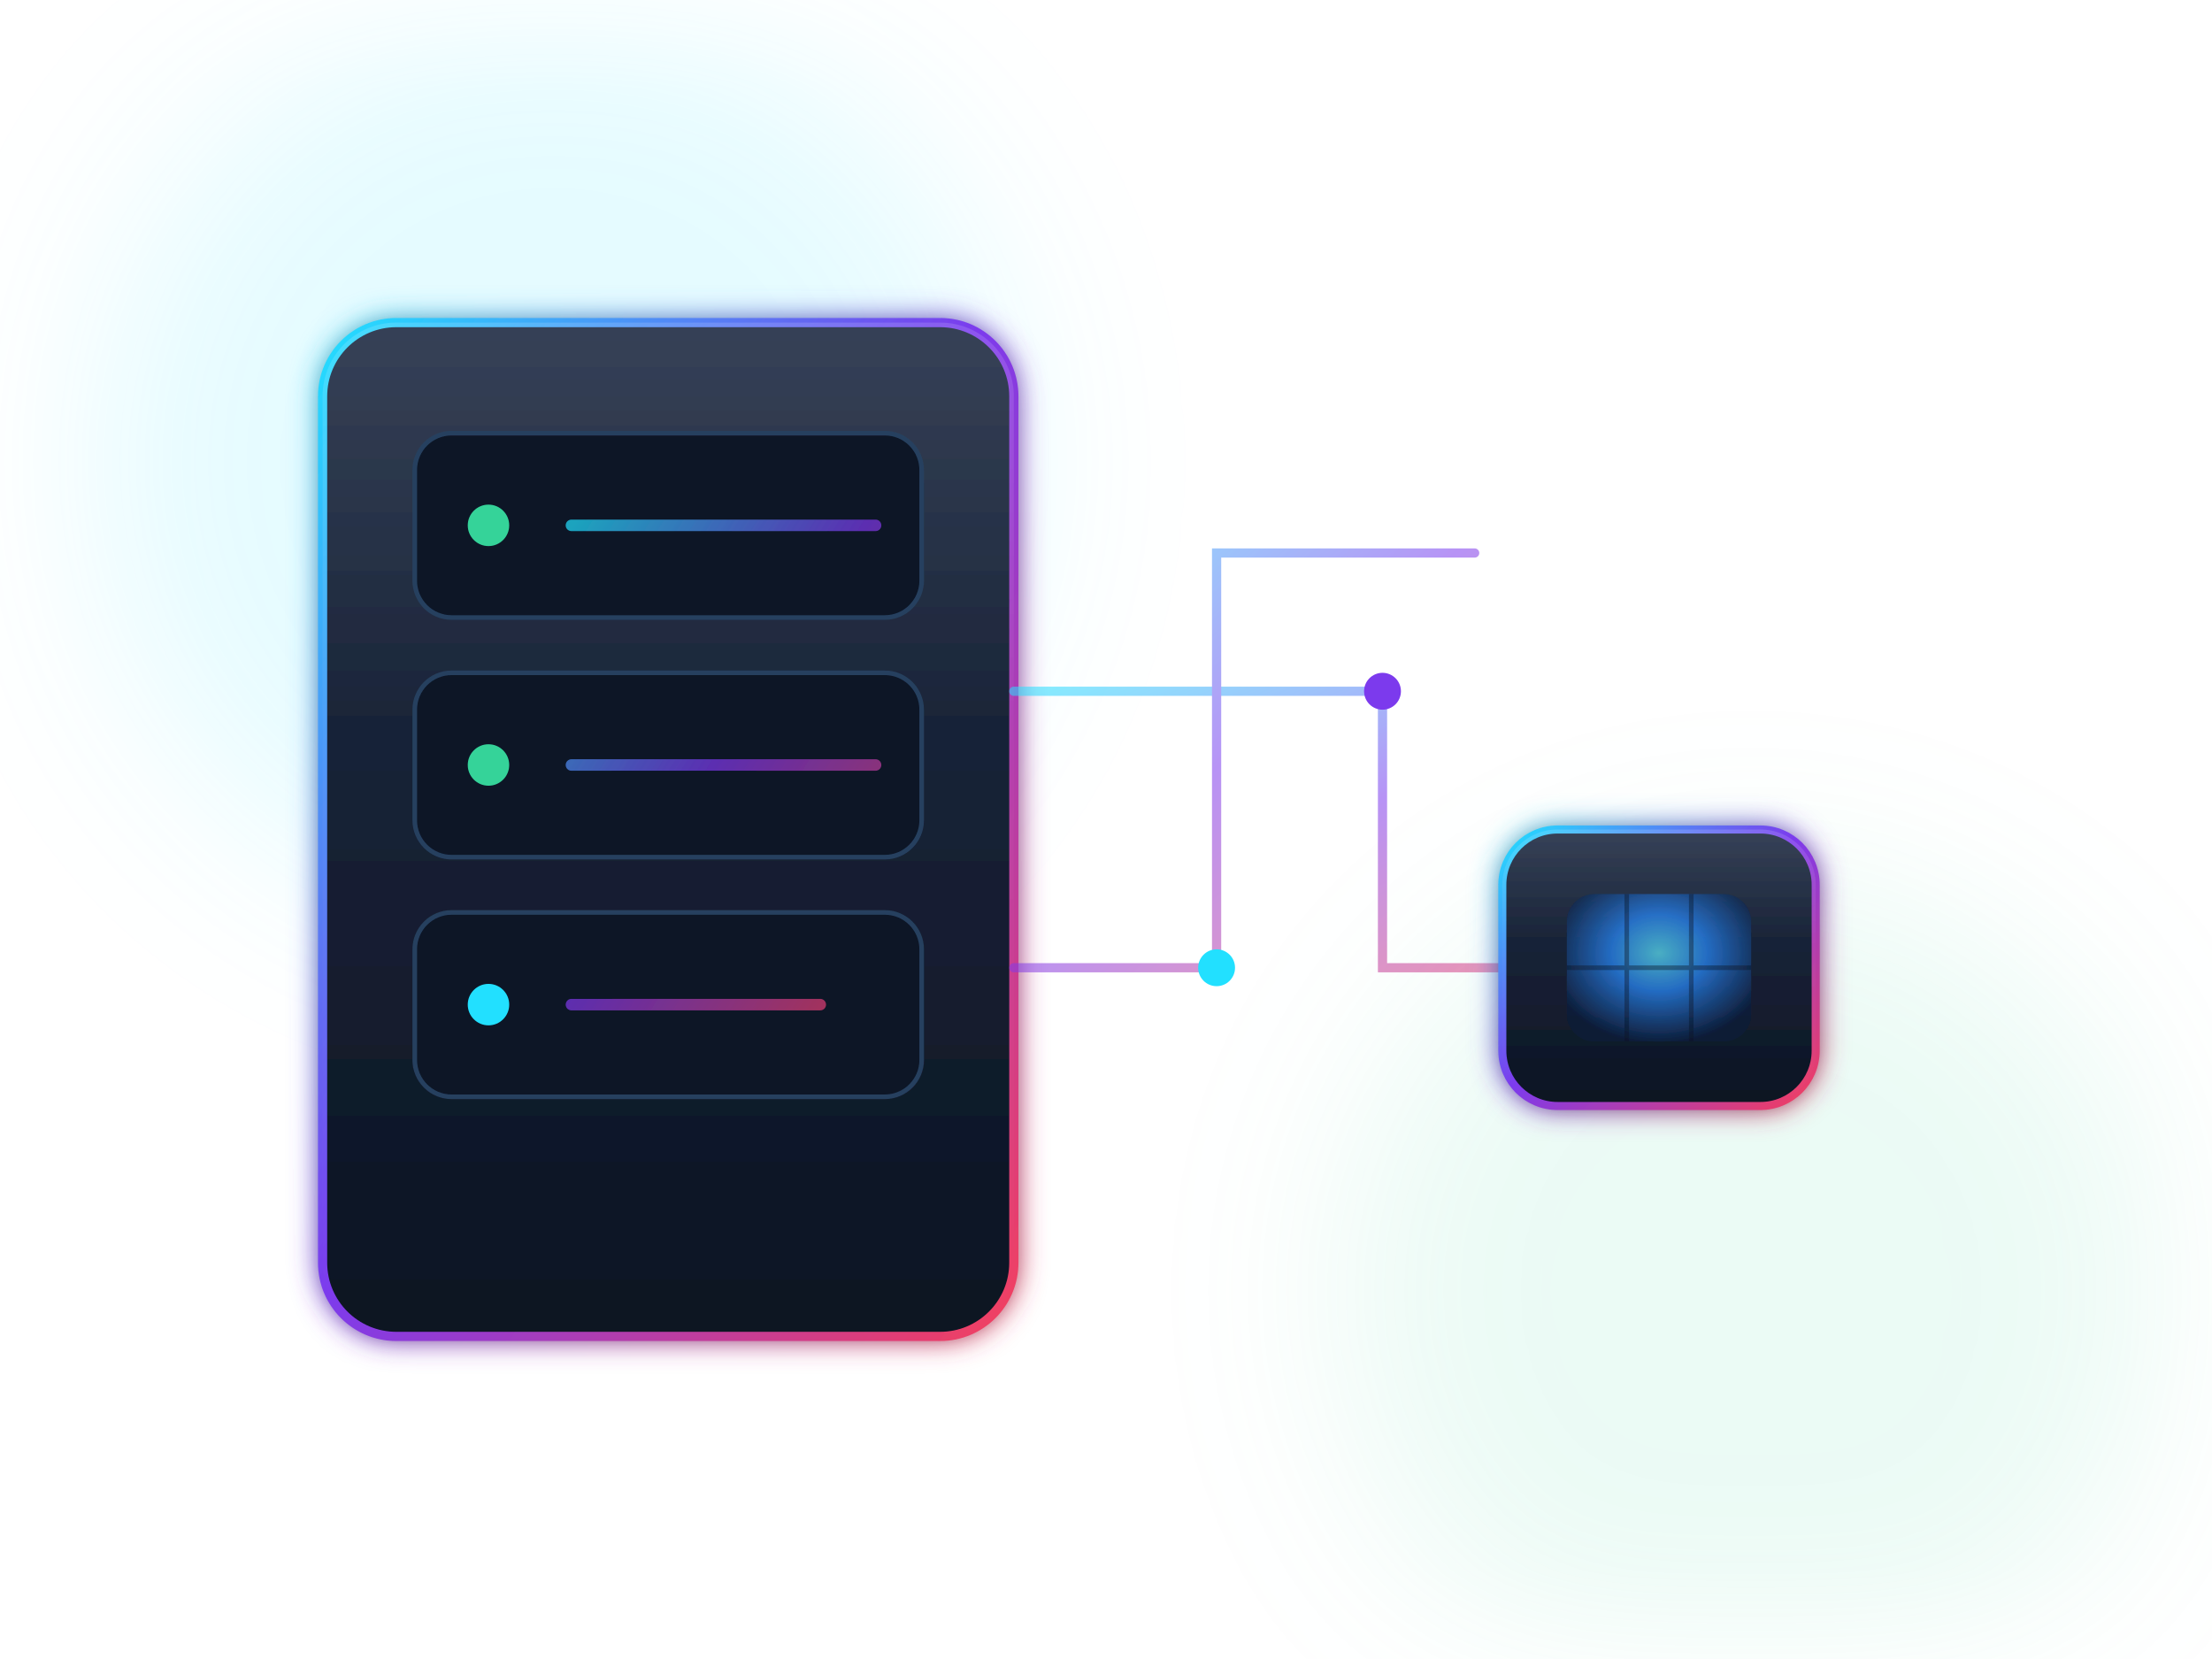
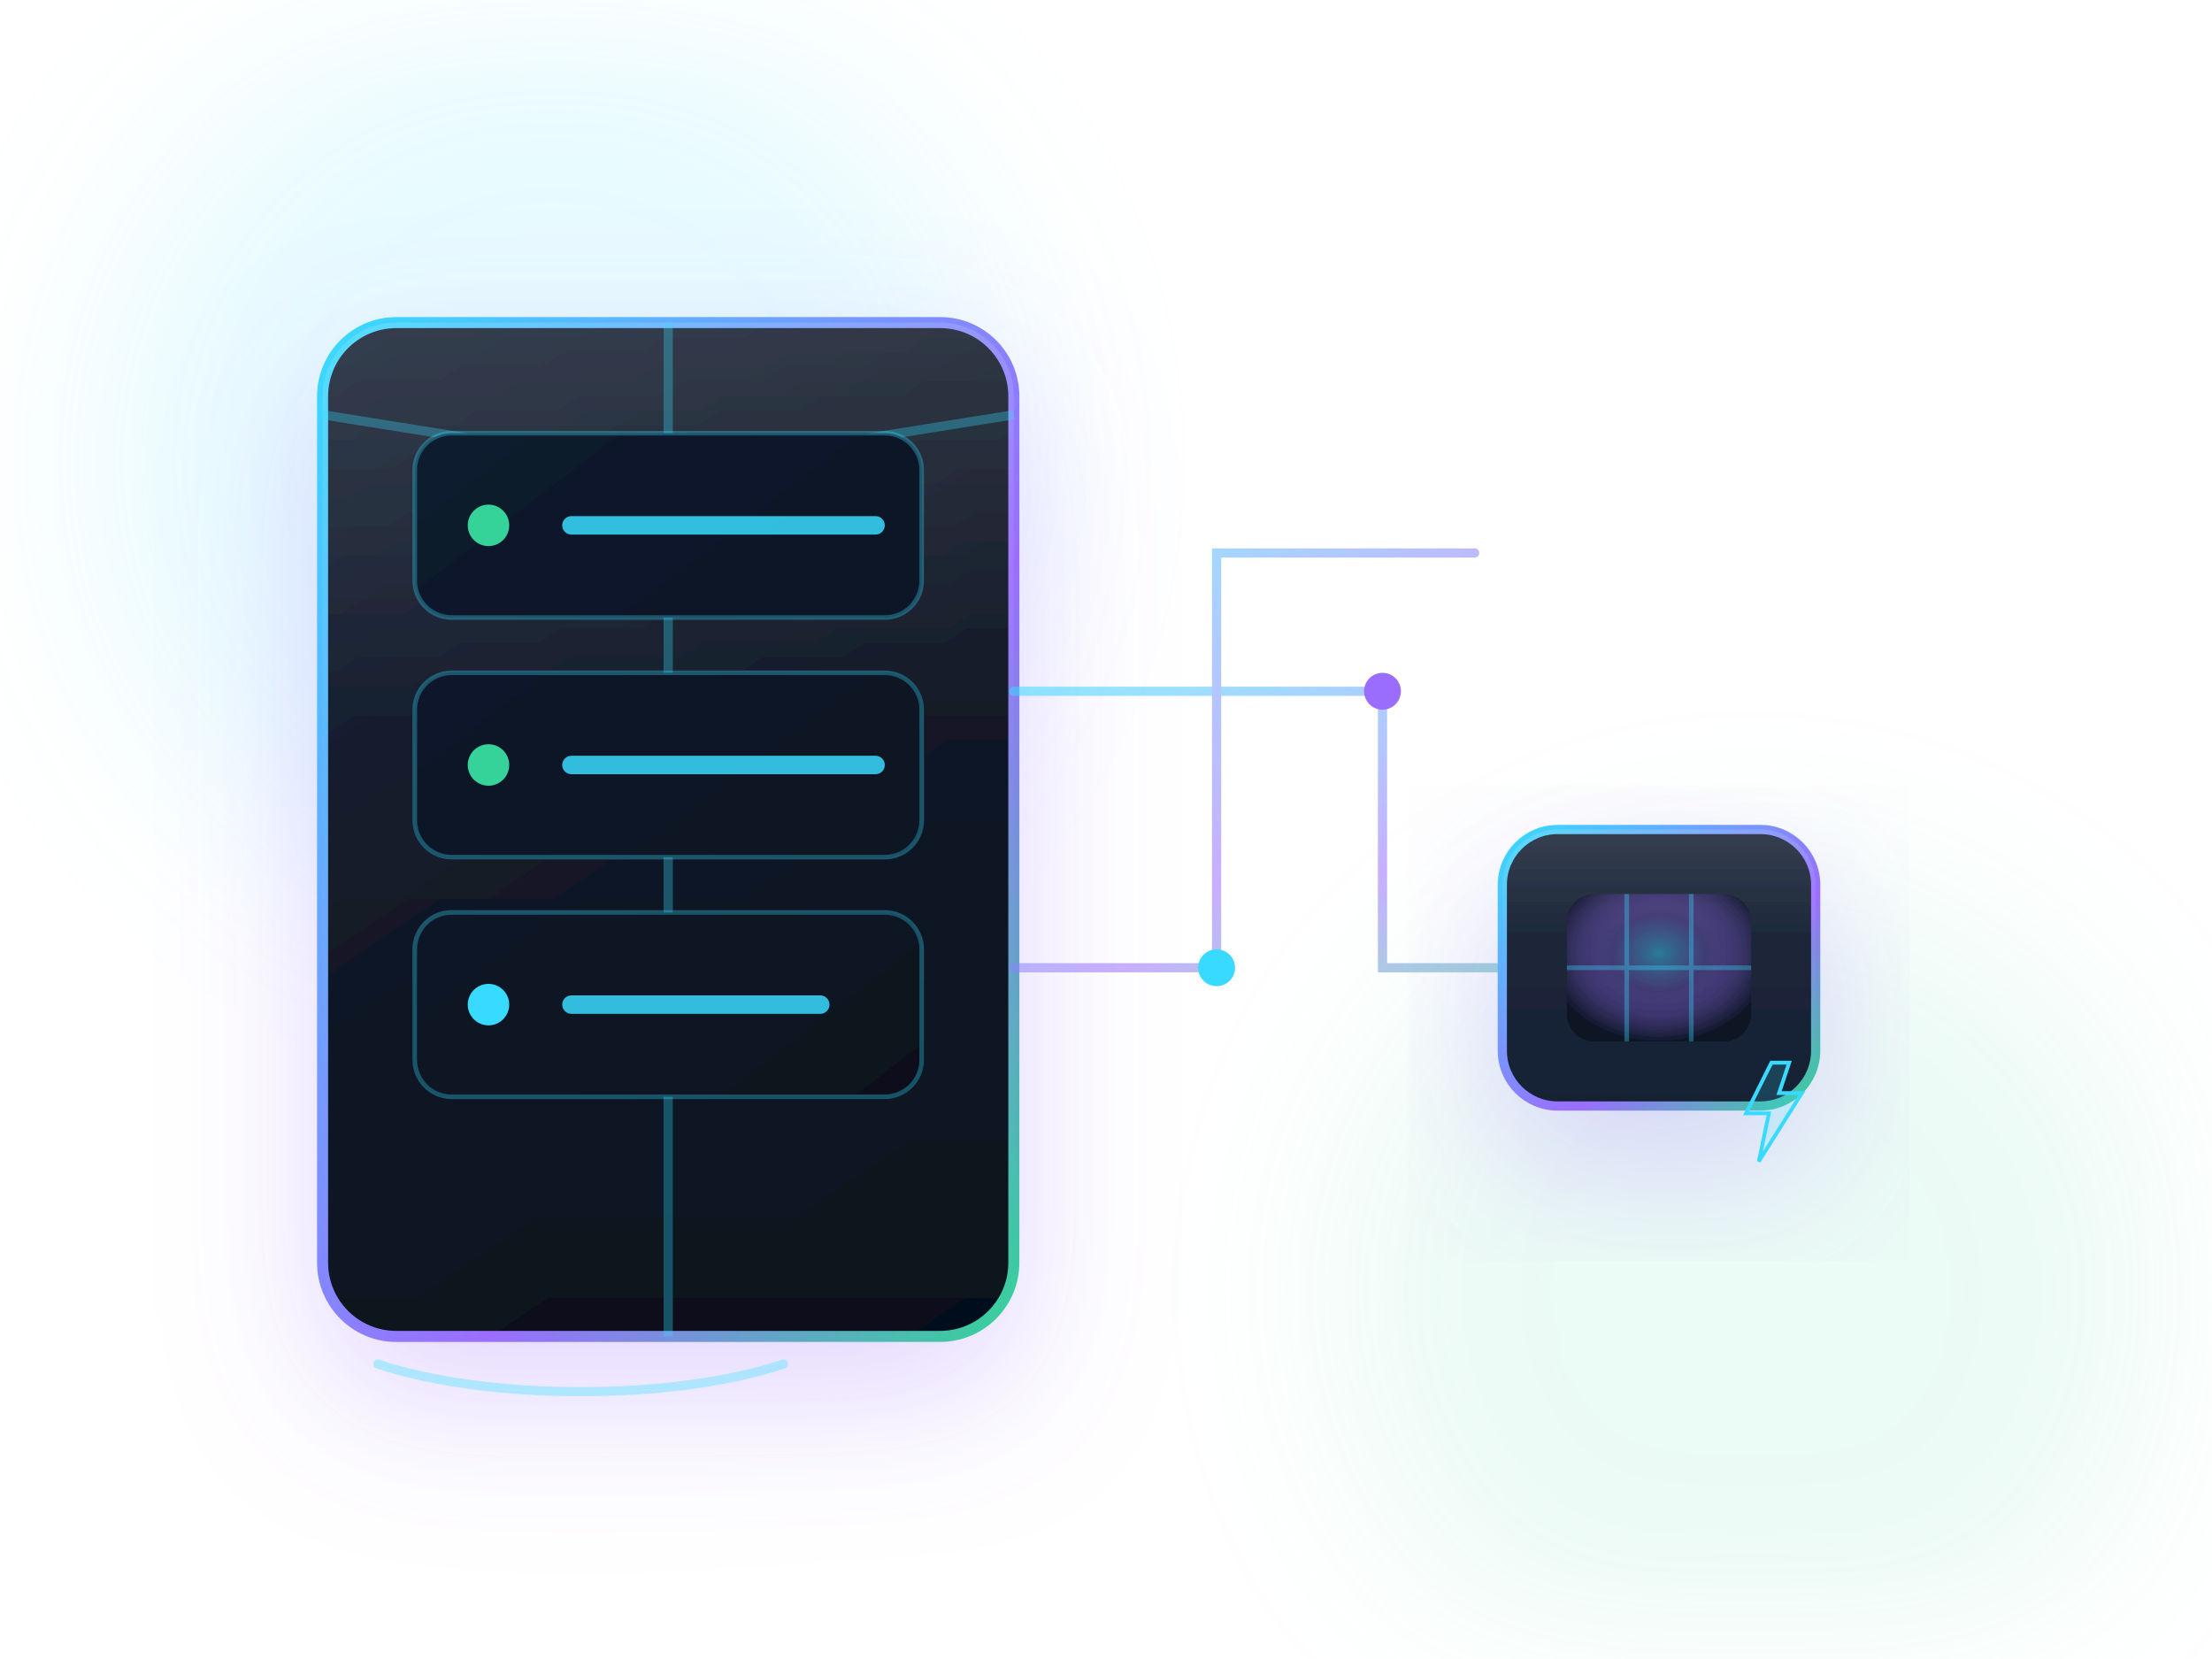
<svg xmlns="http://www.w3.org/2000/svg" viewBox="0 0 480 360" fill="none">
  <defs>
    <linearGradient id="brand" x1="0%" y1="0%" x2="100%" y2="100%">
-       <stop offset="0%" stop-color="#22e0ff" />
-       <stop offset="48%" stop-color="#7c3aed" />
-       <stop offset="100%" stop-color="#f43f5e" />
+       <stop offset="0%" stop-color="#38dbff" />
+       <stop offset="62%" stop-color="#9b6dff" />
+       <stop offset="100%" stop-color="#34d399" />
    </linearGradient>
-     <linearGradient id="emerald" x1="0" y1="0" x2="1" y2="0">
-       <stop offset="0%" stop-color="#34d399" />
-       <stop offset="100%" stop-color="#10b981" />
+     <linearGradient id="panel" x1="70" y1="70" x2="220" y2="290" gradientUnits="userSpaceOnUse">
+       <stop offset="0%" stop-color="#152033" />
+       <stop offset="52%" stop-color="#0b1220" />
+       <stop offset="100%" stop-color="#06111c" />
    </linearGradient>
-     <linearGradient id="gold" x1="0" y1="0" x2="0" y2="1">
-       <stop offset="0%" stop-color="#fde68a" />
-       <stop offset="100%" stop-color="#d4a233" />
+     <linearGradient id="bay" x1="90" y1="94" x2="200" y2="238" gradientUnits="userSpaceOnUse">
+       <stop offset="0%" stop-color="#111b2e" />
+       <stop offset="100%" stop-color="#08111d" />
    </linearGradient>
    <radialGradient id="core" cx="50%" cy="40%" r="62%">
-       <stop offset="0%" stop-color="#5eeaff" />
-       <stop offset="42%" stop-color="#2a8cff" />
-       <stop offset="100%" stop-color="#0b1b3a" />
+       <stop offset="0%" stop-color="#38dbff" stop-opacity="0.55" />
+       <stop offset="42%" stop-color="#9b6dff" stop-opacity="0.35" />
+       <stop offset="100%" stop-color="#06111c" />
    </radialGradient>
    <linearGradient id="glassHi" x1="0" y1="0" x2="0" y2="1">
      <stop offset="0%" stop-color="#ffffff" stop-opacity="0.14" />
      <stop offset="40%" stop-color="#ffffff" stop-opacity="0.03" />
      <stop offset="100%" stop-color="#ffffff" stop-opacity="0" />
    </linearGradient>
-     <linearGradient id="panel" x1="0" y1="0" x2="0" y2="1">
-       <stop offset="0%" stop-color="#16233c" />
-       <stop offset="100%" stop-color="#0b1322" />
-     </linearGradient>
-     <filter id="depth" x="-60%" y="-60%" width="220%" height="220%">
-       <feGaussianBlur stdDeviation="3" result="b" />
-       <feMerge>
-         <feMergeNode in="b" />
-         <feMergeNode in="SourceGraphic" />
-       </feMerge>
+     <filter id="depth" x="-30%" y="-30%" width="160%" height="160%" color-interpolation-filters="sRGB">
+       <feDropShadow dx="0" dy="0" stdDeviation="4" flood-color="#38dbff" flood-opacity="0.48" />
+       <feDropShadow dx="0" dy="12" stdDeviation="16" flood-color="#9b6dff" flood-opacity="0.28" />
    </filter>
    <filter id="bloom" x="-120%" y="-120%" width="340%" height="340%">
      <feGaussianBlur stdDeviation="20" />
    </filter>
  </defs>
-   <circle cx="120" cy="100" r="100" fill="#22e0ff" filter="url(#bloom)" opacity="0.12" />
+   <circle cx="120" cy="100" r="100" fill="#38dbff" filter="url(#bloom)" opacity="0.12" />
  <circle cx="380" cy="280" r="90" fill="#34d399" filter="url(#bloom)" opacity="0.1" />
  <g filter="url(#depth)">
-     <rect x="70" y="70" width="150" height="220" rx="16" fill="url(#panel)" stroke="url(#brand)" stroke-width="2" />
+     <rect x="70" y="70" width="150" height="220" rx="16" fill="url(#panel)" stroke="url(#brand)" stroke-width="2.4" />
    <rect x="70" y="70" width="150" height="220" rx="16" fill="url(#glassHi)" />
+     <path d="M145 70v220M70 90l75 12 75-12" stroke="#38dbff" stroke-opacity="0.32" stroke-width="2" />
    <g>
-       <rect x="90" y="94" width="110" height="40" rx="8" fill="#0c1526" stroke="#26405f" />
-       <rect x="90" y="146" width="110" height="40" rx="8" fill="#0c1526" stroke="#26405f" />
-       <rect x="90" y="198" width="110" height="40" rx="8" fill="#0c1526" stroke="#26405f" />
+       <rect x="90" y="94" width="110" height="40" rx="8" fill="url(#bay)" stroke="#38dbff" stroke-opacity="0.32" />
+       <rect x="90" y="146" width="110" height="40" rx="8" fill="url(#bay)" stroke="#38dbff" stroke-opacity="0.32" />
+       <rect x="90" y="198" width="110" height="40" rx="8" fill="url(#bay)" stroke="#38dbff" stroke-opacity="0.32" />
      <circle cx="106" cy="114" r="4.5" fill="#34d399" />
      <circle cx="106" cy="166" r="4.5" fill="#34d399" />
-       <circle cx="106" cy="218" r="4.5" fill="#22e0ff" />
-       <g stroke="url(#brand)" stroke-width="2.5" stroke-linecap="round" opacity="0.7">
-         <path d="M124,114 H190 M124,166 H190 M124,218 H178" />
+       <circle cx="106" cy="218" r="4.5" fill="#38dbff" />
+       <g stroke="#38dbff" stroke-width="4" stroke-linecap="round" opacity="0.85">
+         <path d="M124 114H190" />
+         <path d="M124 166H190" />
+         <path d="M124 218H178" />
      </g>
    </g>
+     <path d="M82 296c24 8 64 8 88 0" stroke="#38dbff" stroke-opacity="0.38" stroke-width="2" stroke-linecap="round" />
  </g>
  <g stroke="url(#brand)" stroke-width="2" fill="none" opacity="0.55" stroke-linecap="round">
-     <path d="M220,150 H300 V210 H360" />
-     <path d="M220,210 H264 V120 H320" />
+     <path d="M220 150H300V210H360" />
+     <path d="M220 210H264V120H320" />
  </g>
-   <circle cx="300" cy="150" r="4" fill="#7c3aed" />
-   <circle cx="264" cy="210" r="4" fill="#22e0ff" />
+   <circle cx="300" cy="150" r="4" fill="#9b6dff" />
+   <circle cx="264" cy="210" r="4" fill="#38dbff" />
  <g filter="url(#depth)" transform="translate(360,210)">
-     <rect x="-34" y="-30" width="68" height="60" rx="12" fill="url(#panel)" stroke="url(#brand)" stroke-width="1.75" />
+     <rect x="-34" y="-30" width="68" height="60" rx="12" fill="url(#panel)" stroke="url(#brand)" stroke-width="2" />
    <rect x="-34" y="-30" width="68" height="60" rx="12" fill="url(#glassHi)" />
-     <rect x="-20" y="-16" width="40" height="32" rx="6" fill="url(#core)" opacity="0.7" />
-     <g stroke="#0a1322" stroke-opacity="0.4" stroke-width="1">
-       <path d="M-7,-16 V16 M7,-16 V16 M-20,0 H20" />
+     <rect x="-20" y="-16" width="40" height="32" rx="6" fill="url(#core)" opacity="0.85" />
+     <path d="M88 52 78 72h9l-4 19 17-27h-9l4-12h-7Z" transform="translate(-24,-8) scale(0.55)" fill="#38dbff" fill-opacity="0.18" stroke="#38dbff" stroke-width="1.5" />
+     <g stroke="#38dbff" stroke-opacity="0.35" stroke-width="1">
+       <path d="M-7 -16V16M7 -16V16M-20 0H20" />
    </g>
  </g>
</svg>
